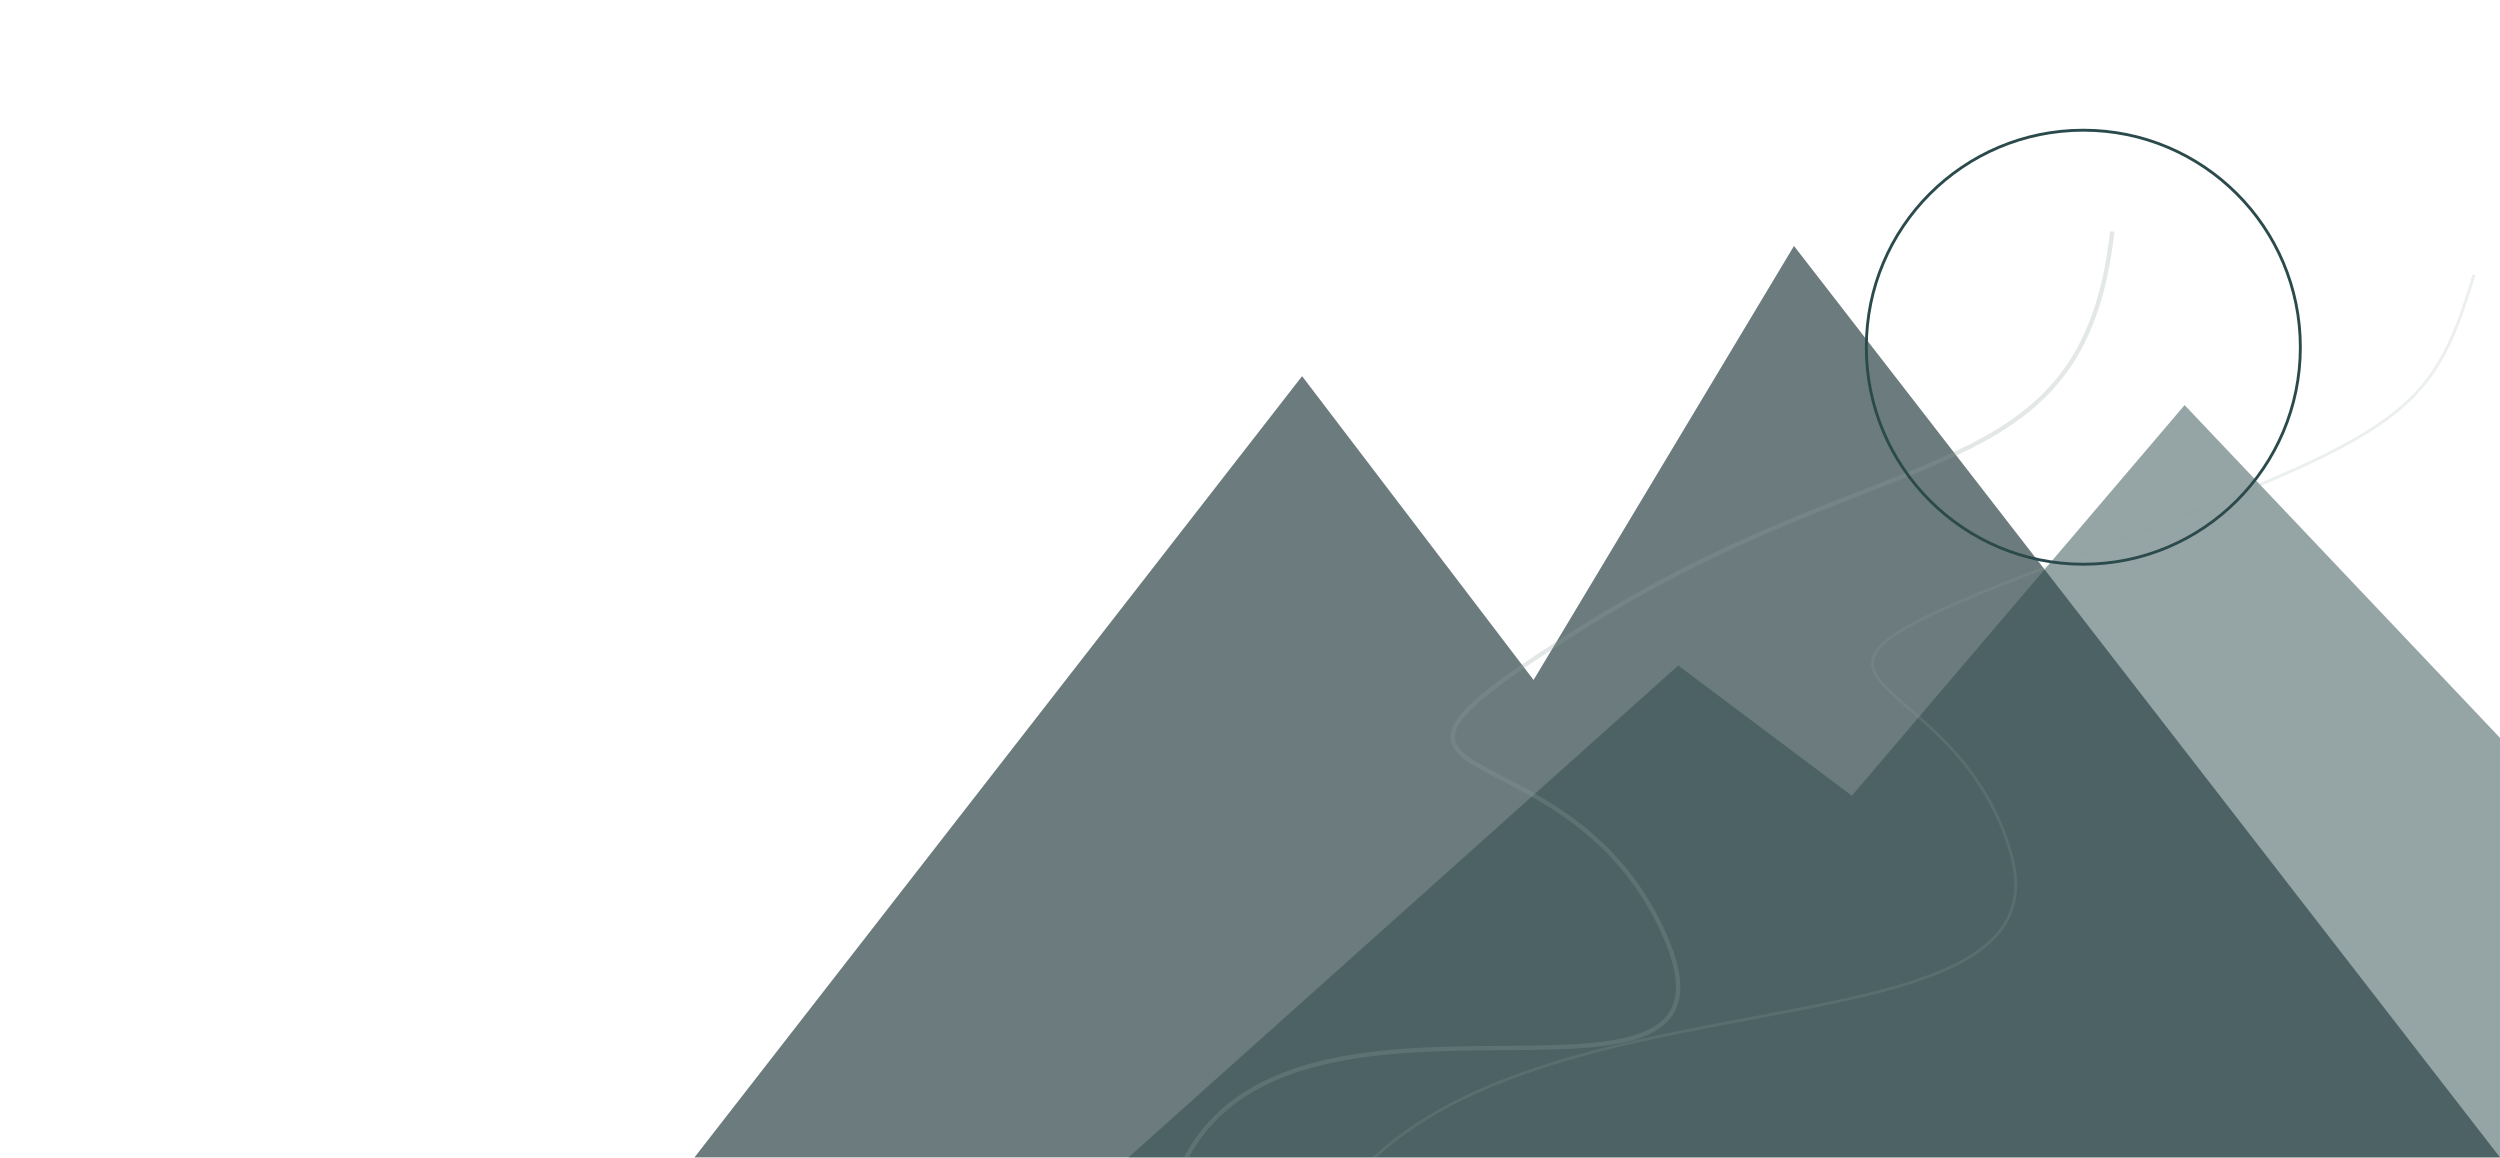
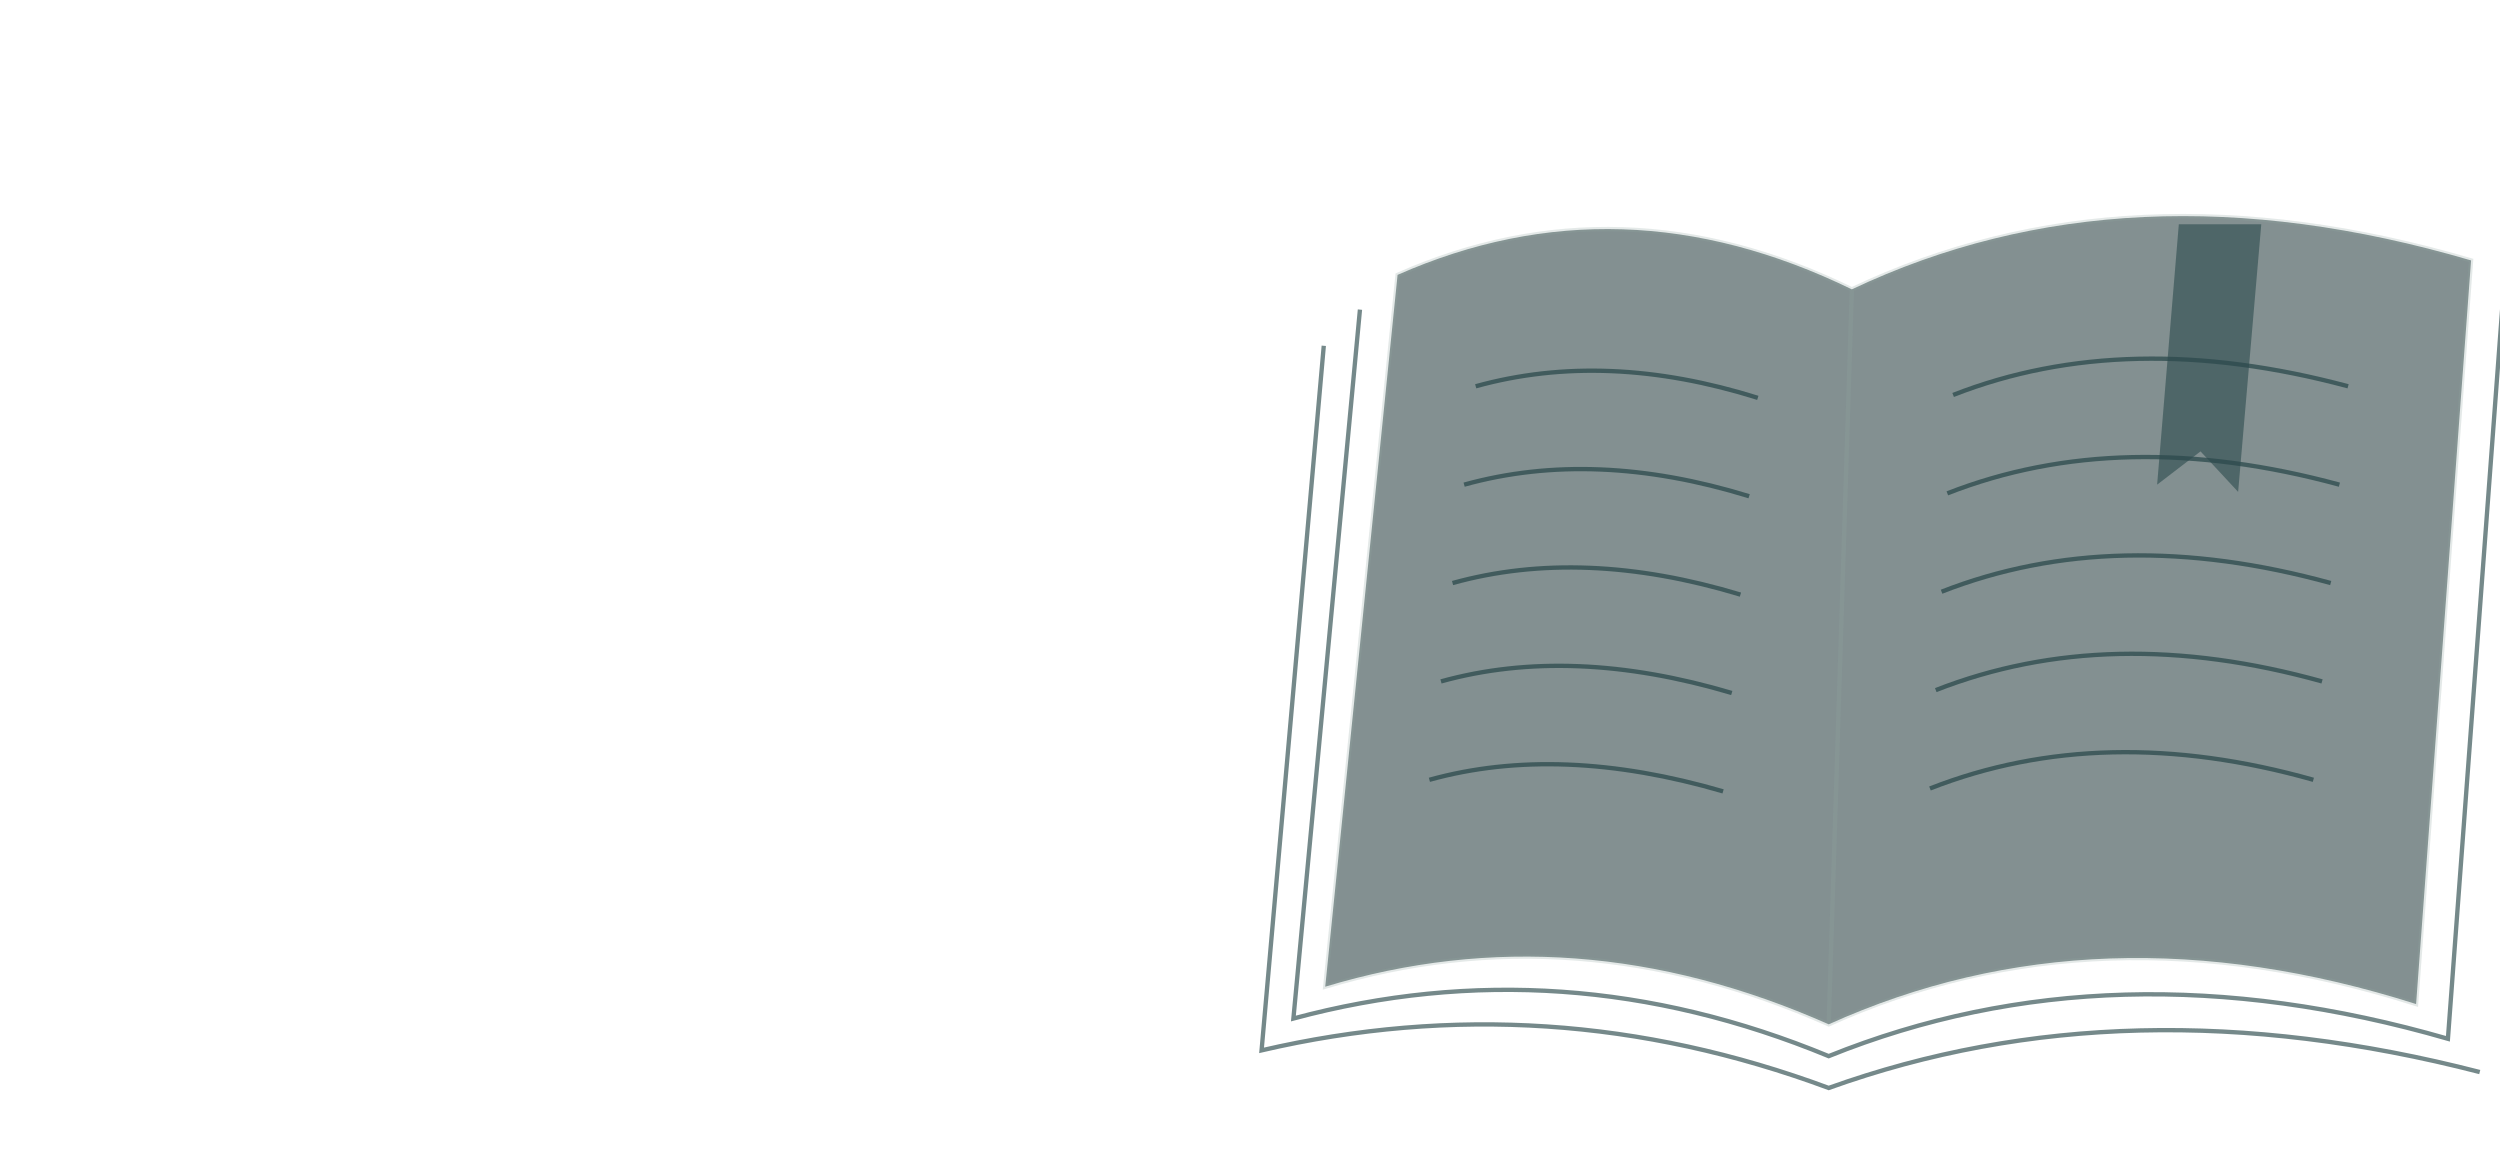
<svg xmlns="http://www.w3.org/2000/svg" viewBox="0 0 1728 800">
-   <path d="M480 800 L900 260 L1060 470 L1240 170 L1728 800 Z" fill="#1D3437" data-fill="SurfaceRaised" opacity=".65" />
-   <path d="M780 800 L1160 460 L1280 550 L1510 280 L1728 510 L1728 800 Z" fill="#2B4A4C" data-fill="Line" opacity=".5" />
-   <path d="M820 800 C900 650 1220 800 1150 645 S890 560 1100 430 S1440 340 1460 160" fill="none" stroke="#8FA5A0" data-stroke="TextDim" stroke-width="3" opacity=".25" />
-   <path d="M950 800 C1090 670 1430 730 1390 590 S1180 480 1420 390 S1680 290 1710 190" fill="none" stroke="#8FA5A0" data-stroke="TextDim" stroke-width="2" opacity=".18" />
-   <path d="M1290 240 A150 150 0 1 0 1590 240 A150 150 0 1 0 1290 240 Z" fill="none" stroke="#2B4A4C" data-stroke="Line" stroke-width="2" />
+   <path d="M966 190 Q1120 122 1280 200 Q1470 110 1708 180 L1670 694 Q1450 624 1264 708 Q1088 630 916 682 Z" fill="#1D3437" data-fill="SurfaceRaised" opacity=".55" />
+   <path d="M966 190 Q1120 122 1280 200 Q1470 110 1708 180 L1670 694 Q1450 624 1264 708 Q1088 630 916 682 Z M1280 200 L1264 708" fill="none" stroke="#8FA5A0" data-stroke="TextDim" stroke-width="3" opacity=".24" />
+   <path d="M940 214 L894 704 Q1080 654 1264 730 Q1460 651 1692 718 L1730 207 M915 239 L872 726 Q1070 680 1264 752 Q1470 678 1714 741" fill="none" stroke="#2B4A4C" data-stroke="Line" stroke-width="3" opacity=".65" />
+   <path d="M1020 267 Q1110 242 1215 275 M1012 335 Q1102 310 1209 343 M1004 403 Q1094 378 1203 411 M996 471 Q1086 446 1197 479 M988 539 Q1078 514 1191 547" fill="none" stroke="#2B4A4C" data-stroke="Line" stroke-width="3" opacity=".75" />
+   <path d="M1350 273 Q1470 226 1623 267 M1346 341 Q1466 294 1617 335 M1342 409 Q1462 362 1611 403 M1338 477 Q1458 430 1605 471 M1334 545 Q1454 498 1599 539" fill="none" stroke="#2B4A4C" data-stroke="Line" stroke-width="3" opacity=".75" />
+   <path d="M1506 155 L1491 335 L1521 312 L1547 340 L1563 155" fill="#2B4A4C" data-fill="Line" opacity=".6" />
</svg>
